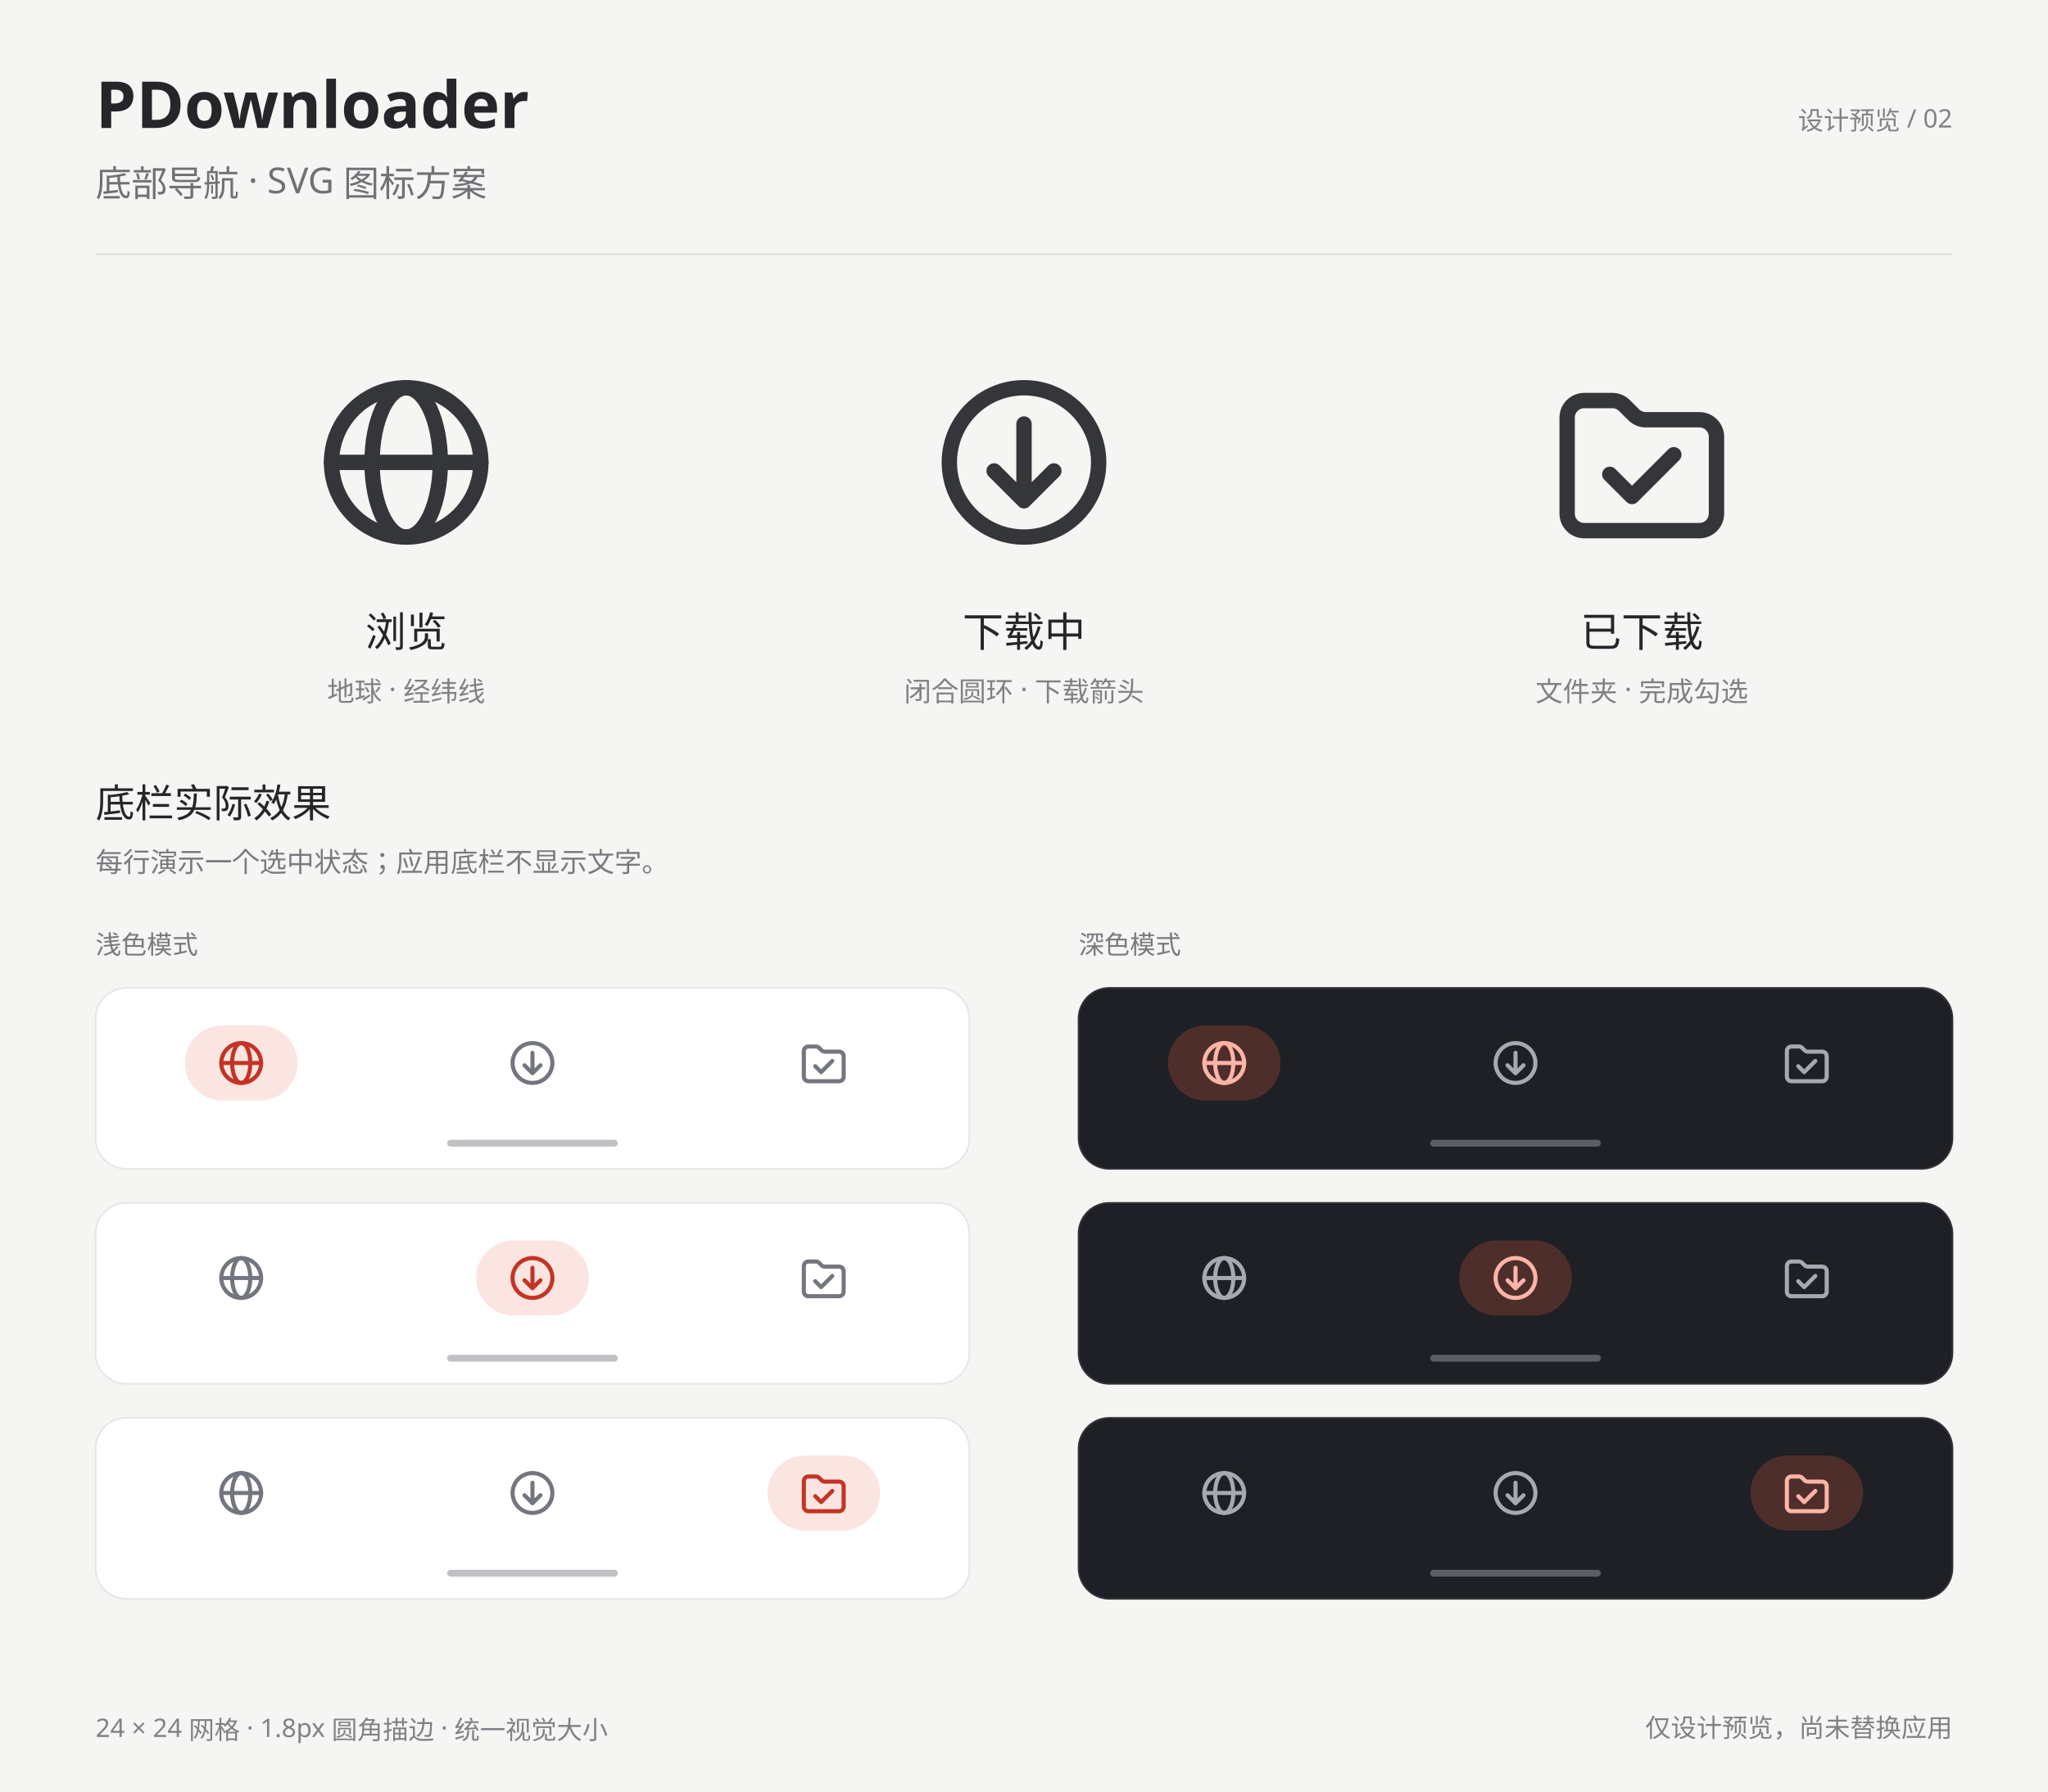
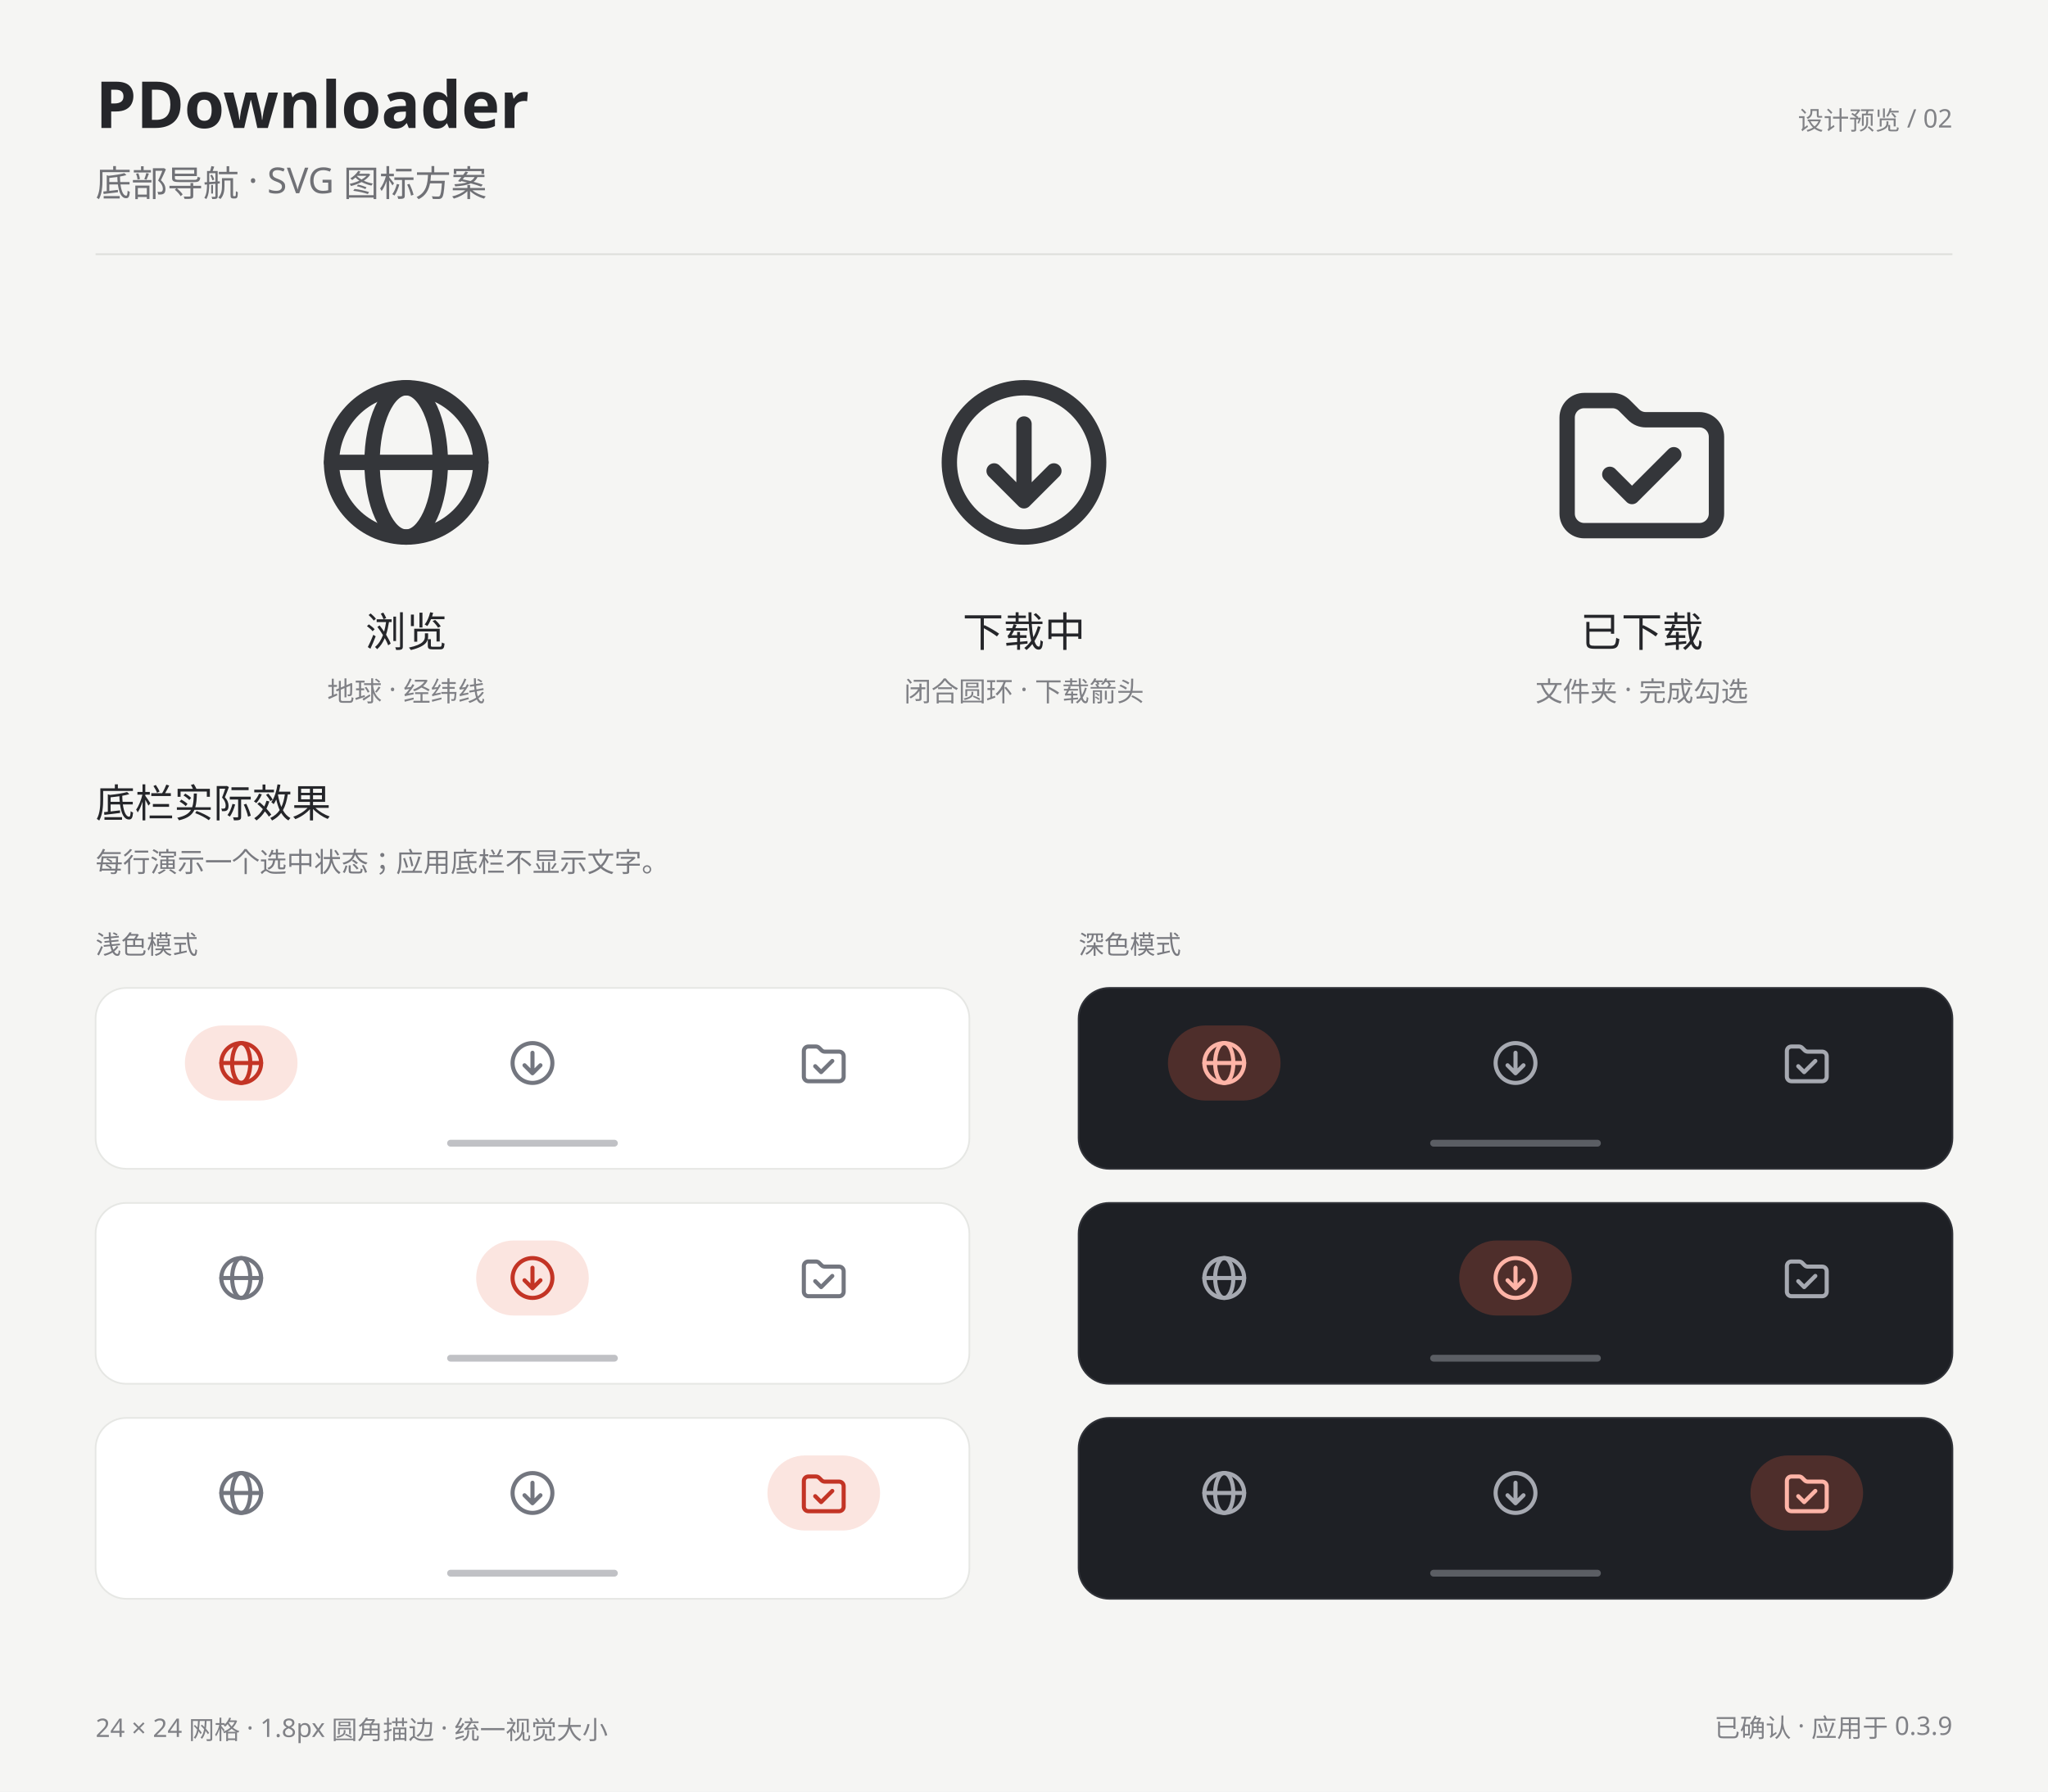
<svg xmlns="http://www.w3.org/2000/svg" width="1200" height="1050" viewBox="0 0 1200 1050">
  <rect width="1200" height="1050" fill="#F5F5F3" />
  <text x="56" y="75" font-family="Microsoft YaHei, sans-serif" font-size="38" fill="#25262A" font-weight="600" text-anchor="start">PDownloader</text>
  <text x="56" y="115" font-family="Microsoft YaHei, sans-serif" font-size="21" fill="#707176" font-weight="400" text-anchor="start">底部导航 · SVG 图标方案</text>
  <text x="1144" y="76" font-family="Microsoft YaHei, sans-serif" font-size="15" fill="#818286" font-weight="400" text-anchor="end">设计预览  /  02</text>
  <path d="M56 149H1144" stroke="#DDDEDA" />
  <g transform="translate(178 211) scale(5.0)" fill="none" color="#34363A" stroke="#34363A" stroke-width="1.8" stroke-linecap="round" stroke-linejoin="round">
    <circle cx="12" cy="12" r="8.75" />
    <ellipse cx="12" cy="12" rx="4" ry="8.75" />
    <path d="M3.25 12h17.5" />
  </g>
  <text x="238" y="379" font-family="Microsoft YaHei, sans-serif" font-size="24" fill="#25262A" font-weight="500" text-anchor="middle">浏览</text>
  <text x="238" y="411" font-family="Microsoft YaHei, sans-serif" font-size="16" fill="#808186" font-weight="400" text-anchor="middle">地球 · 经纬线</text>
  <g transform="translate(540 211) scale(5.0)" fill="none" color="#34363A" stroke="#34363A" stroke-width="1.8" stroke-linecap="round" stroke-linejoin="round">
    <circle cx="12" cy="12" r="8.75" />
    <path d="M12 7.5v9m-3.5-3.5 3.5 3.5 3.5-3.5" />
  </g>
  <text x="600" y="379" font-family="Microsoft YaHei, sans-serif" font-size="24" fill="#25262A" font-weight="500" text-anchor="middle">下载中</text>
  <text x="600" y="411" font-family="Microsoft YaHei, sans-serif" font-size="16" fill="#808186" font-weight="400" text-anchor="middle">闭合圆环 · 下载箭头</text>
  <g transform="translate(902 211) scale(5.0)" fill="none" color="#34363A" stroke="#34363A" stroke-width="1.8" stroke-linecap="round" stroke-linejoin="round">
    <path d="M3.25 8V6.75a2 2 0 0 1 2-2h3.3a2 2 0 0 1 1.42.59l1.07 1.07a2 2 0 0 0 1.42.59h6.29a2 2 0 0 1 2 2v9a2 2 0 0 1-2 2H5.25a2 2 0 0 1-2-2V8Z" />
    <path d="m8.25 13.4 2.6 2.6 4.9-4.9" />
  </g>
  <text x="962" y="379" font-family="Microsoft YaHei, sans-serif" font-size="24" fill="#25262A" font-weight="500" text-anchor="middle">已下载</text>
  <text x="962" y="411" font-family="Microsoft YaHei, sans-serif" font-size="16" fill="#808186" font-weight="400" text-anchor="middle">文件夹 · 完成勾选</text>
  <text x="56" y="479" font-family="Microsoft YaHei, sans-serif" font-size="23" fill="#25262A" font-weight="500" text-anchor="start">底栏实际效果</text>
  <text x="56" y="511" font-family="Microsoft YaHei, sans-serif" font-size="16" fill="#797A80" font-weight="400" text-anchor="start">每行演示一个选中状态；应用底栏不显示文字。</text>
  <text x="56" y="559" font-family="Microsoft YaHei, sans-serif" font-size="15" fill="#797A80" font-weight="400" text-anchor="start">浅色模式</text>
  <text x="632" y="559" font-family="Microsoft YaHei, sans-serif" font-size="15" fill="#797A80" font-weight="400" text-anchor="start">深色模式</text>
  <rect x="56" y="579" width="512" height="106" rx="18" fill="#FFFFFF" stroke="#E6E7E4" />
  <rect x="108.333" y="601" width="66" height="44" rx="22" fill="#FBE5E0" />
  <g transform="translate(125.3333 607) scale(1.333333)" fill="none" color="#C33425" stroke="#C33425" stroke-width="1.8" stroke-linecap="round" stroke-linejoin="round">
    <circle cx="12" cy="12" r="8.75" />
    <ellipse cx="12" cy="12" rx="4" ry="8.75" />
    <path d="M3.25 12h17.5" />
  </g>
  <g transform="translate(296.0 607) scale(1.333333)" fill="none" color="#73767F" stroke="#73767F" stroke-width="1.8" stroke-linecap="round" stroke-linejoin="round">
    <circle cx="12" cy="12" r="8.75" />
    <path d="M12 7.5v9m-3.5-3.5 3.5 3.5 3.5-3.5" />
  </g>
  <g transform="translate(466.6667 607) scale(1.333333)" fill="none" color="#73767F" stroke="#73767F" stroke-width="1.8" stroke-linecap="round" stroke-linejoin="round">
    <path d="M3.25 8V6.75a2 2 0 0 1 2-2h3.3a2 2 0 0 1 1.42.59l1.07 1.07a2 2 0 0 0 1.42.59h6.29a2 2 0 0 1 2 2v9a2 2 0 0 1-2 2H5.25a2 2 0 0 1-2-2V8Z" />
    <path d="m8.25 13.4 2.6 2.6 4.9-4.9" />
  </g>
  <rect x="262" y="668" width="100" height="4" rx="2" fill="#73767F" opacity=".45" />
  <rect x="632" y="579" width="512" height="106" rx="18" fill="#1E2025" stroke="#303238" />
  <rect x="684.333" y="601" width="66" height="44" rx="22" fill="#4E2E2B" />
  <g transform="translate(701.3333 607) scale(1.333333)" fill="none" color="#FFB4A7" stroke="#FFB4A7" stroke-width="1.8" stroke-linecap="round" stroke-linejoin="round">
    <circle cx="12" cy="12" r="8.75" />
    <ellipse cx="12" cy="12" rx="4" ry="8.75" />
    <path d="M3.25 12h17.5" />
  </g>
  <g transform="translate(872.0 607) scale(1.333333)" fill="none" color="#A6A9B1" stroke="#A6A9B1" stroke-width="1.8" stroke-linecap="round" stroke-linejoin="round">
    <circle cx="12" cy="12" r="8.75" />
    <path d="M12 7.5v9m-3.5-3.5 3.5 3.5 3.5-3.5" />
  </g>
  <g transform="translate(1042.667 607) scale(1.333333)" fill="none" color="#A6A9B1" stroke="#A6A9B1" stroke-width="1.8" stroke-linecap="round" stroke-linejoin="round">
    <path d="M3.25 8V6.75a2 2 0 0 1 2-2h3.3a2 2 0 0 1 1.42.59l1.07 1.07a2 2 0 0 0 1.42.59h6.29a2 2 0 0 1 2 2v9a2 2 0 0 1-2 2H5.25a2 2 0 0 1-2-2V8Z" />
    <path d="m8.25 13.4 2.6 2.6 4.9-4.9" />
  </g>
  <rect x="838" y="668" width="100" height="4" rx="2" fill="#A6A9B1" opacity=".45" />
  <rect x="56" y="705" width="512" height="106" rx="18" fill="#FFFFFF" stroke="#E6E7E4" />
  <g transform="translate(125.3333 733) scale(1.333333)" fill="none" color="#73767F" stroke="#73767F" stroke-width="1.8" stroke-linecap="round" stroke-linejoin="round">
    <circle cx="12" cy="12" r="8.75" />
    <ellipse cx="12" cy="12" rx="4" ry="8.75" />
    <path d="M3.25 12h17.5" />
  </g>
  <rect x="279.0" y="727" width="66" height="44" rx="22" fill="#FBE5E0" />
  <g transform="translate(296.0 733) scale(1.333333)" fill="none" color="#C33425" stroke="#C33425" stroke-width="1.8" stroke-linecap="round" stroke-linejoin="round">
    <circle cx="12" cy="12" r="8.75" />
    <path d="M12 7.5v9m-3.5-3.5 3.5 3.5 3.5-3.5" />
  </g>
  <g transform="translate(466.6667 733) scale(1.333333)" fill="none" color="#73767F" stroke="#73767F" stroke-width="1.8" stroke-linecap="round" stroke-linejoin="round">
    <path d="M3.25 8V6.75a2 2 0 0 1 2-2h3.3a2 2 0 0 1 1.42.59l1.07 1.07a2 2 0 0 0 1.42.59h6.29a2 2 0 0 1 2 2v9a2 2 0 0 1-2 2H5.25a2 2 0 0 1-2-2V8Z" />
    <path d="m8.25 13.4 2.6 2.6 4.9-4.9" />
  </g>
  <rect x="262" y="794" width="100" height="4" rx="2" fill="#73767F" opacity=".45" />
  <rect x="632" y="705" width="512" height="106" rx="18" fill="#1E2025" stroke="#303238" />
  <g transform="translate(701.3333 733) scale(1.333333)" fill="none" color="#A6A9B1" stroke="#A6A9B1" stroke-width="1.8" stroke-linecap="round" stroke-linejoin="round">
    <circle cx="12" cy="12" r="8.75" />
    <ellipse cx="12" cy="12" rx="4" ry="8.75" />
    <path d="M3.25 12h17.5" />
  </g>
  <rect x="855.0" y="727" width="66" height="44" rx="22" fill="#4E2E2B" />
  <g transform="translate(872.0 733) scale(1.333333)" fill="none" color="#FFB4A7" stroke="#FFB4A7" stroke-width="1.8" stroke-linecap="round" stroke-linejoin="round">
    <circle cx="12" cy="12" r="8.75" />
    <path d="M12 7.5v9m-3.5-3.5 3.5 3.5 3.5-3.5" />
  </g>
  <g transform="translate(1042.667 733) scale(1.333333)" fill="none" color="#A6A9B1" stroke="#A6A9B1" stroke-width="1.8" stroke-linecap="round" stroke-linejoin="round">
    <path d="M3.25 8V6.75a2 2 0 0 1 2-2h3.3a2 2 0 0 1 1.42.59l1.07 1.07a2 2 0 0 0 1.42.59h6.29a2 2 0 0 1 2 2v9a2 2 0 0 1-2 2H5.25a2 2 0 0 1-2-2V8Z" />
    <path d="m8.25 13.4 2.6 2.6 4.9-4.9" />
  </g>
  <rect x="838" y="794" width="100" height="4" rx="2" fill="#A6A9B1" opacity=".45" />
  <rect x="56" y="831" width="512" height="106" rx="18" fill="#FFFFFF" stroke="#E6E7E4" />
  <g transform="translate(125.3333 859) scale(1.333333)" fill="none" color="#73767F" stroke="#73767F" stroke-width="1.8" stroke-linecap="round" stroke-linejoin="round">
    <circle cx="12" cy="12" r="8.75" />
    <ellipse cx="12" cy="12" rx="4" ry="8.75" />
    <path d="M3.25 12h17.5" />
  </g>
  <g transform="translate(296.0 859) scale(1.333333)" fill="none" color="#73767F" stroke="#73767F" stroke-width="1.8" stroke-linecap="round" stroke-linejoin="round">
    <circle cx="12" cy="12" r="8.75" />
    <path d="M12 7.5v9m-3.5-3.5 3.5 3.5 3.5-3.5" />
  </g>
  <rect x="449.667" y="853" width="66" height="44" rx="22" fill="#FBE5E0" />
  <g transform="translate(466.6667 859) scale(1.333333)" fill="none" color="#C33425" stroke="#C33425" stroke-width="1.8" stroke-linecap="round" stroke-linejoin="round">
    <path d="M3.25 8V6.75a2 2 0 0 1 2-2h3.3a2 2 0 0 1 1.42.59l1.07 1.07a2 2 0 0 0 1.42.59h6.29a2 2 0 0 1 2 2v9a2 2 0 0 1-2 2H5.25a2 2 0 0 1-2-2V8Z" />
    <path d="m8.25 13.4 2.6 2.6 4.9-4.9" />
  </g>
  <rect x="262" y="920" width="100" height="4" rx="2" fill="#73767F" opacity=".45" />
  <rect x="632" y="831" width="512" height="106" rx="18" fill="#1E2025" stroke="#303238" />
  <g transform="translate(701.3333 859) scale(1.333333)" fill="none" color="#A6A9B1" stroke="#A6A9B1" stroke-width="1.8" stroke-linecap="round" stroke-linejoin="round">
    <circle cx="12" cy="12" r="8.75" />
    <ellipse cx="12" cy="12" rx="4" ry="8.75" />
    <path d="M3.25 12h17.5" />
  </g>
  <g transform="translate(872.0 859) scale(1.333333)" fill="none" color="#A6A9B1" stroke="#A6A9B1" stroke-width="1.8" stroke-linecap="round" stroke-linejoin="round">
    <circle cx="12" cy="12" r="8.75" />
    <path d="M12 7.5v9m-3.5-3.5 3.5 3.5 3.5-3.5" />
  </g>
  <rect x="1025.667" y="853" width="66" height="44" rx="22" fill="#4E2E2B" />
  <g transform="translate(1042.667 859) scale(1.333333)" fill="none" color="#FFB4A7" stroke="#FFB4A7" stroke-width="1.8" stroke-linecap="round" stroke-linejoin="round">
    <path d="M3.25 8V6.75a2 2 0 0 1 2-2h3.3a2 2 0 0 1 1.42.59l1.07 1.07a2 2 0 0 0 1.42.59h6.29a2 2 0 0 1 2 2v9a2 2 0 0 1-2 2H5.25a2 2 0 0 1-2-2V8Z" />
    <path d="m8.25 13.4 2.6 2.6 4.9-4.9" />
  </g>
  <rect x="838" y="920" width="100" height="4" rx="2" fill="#A6A9B1" opacity=".45" />
  <text x="56" y="1018" font-family="Microsoft YaHei, sans-serif" font-size="15" fill="#808186" font-weight="400" text-anchor="start">24 × 24 网格   ·   1.8px 圆角描边   ·   统一视觉大小</text>
-   <text x="1144" y="1018" font-family="Microsoft YaHei, sans-serif" font-size="15" fill="#808186" font-weight="400" text-anchor="end">仅设计预览，尚未替换应用</text>
+   <text x="1144" y="1018" font-family="Microsoft YaHei, sans-serif" font-size="15" fill="#808186" font-weight="400" text-anchor="end">已确认 · 应用于 0.3.9</text>
</svg>
